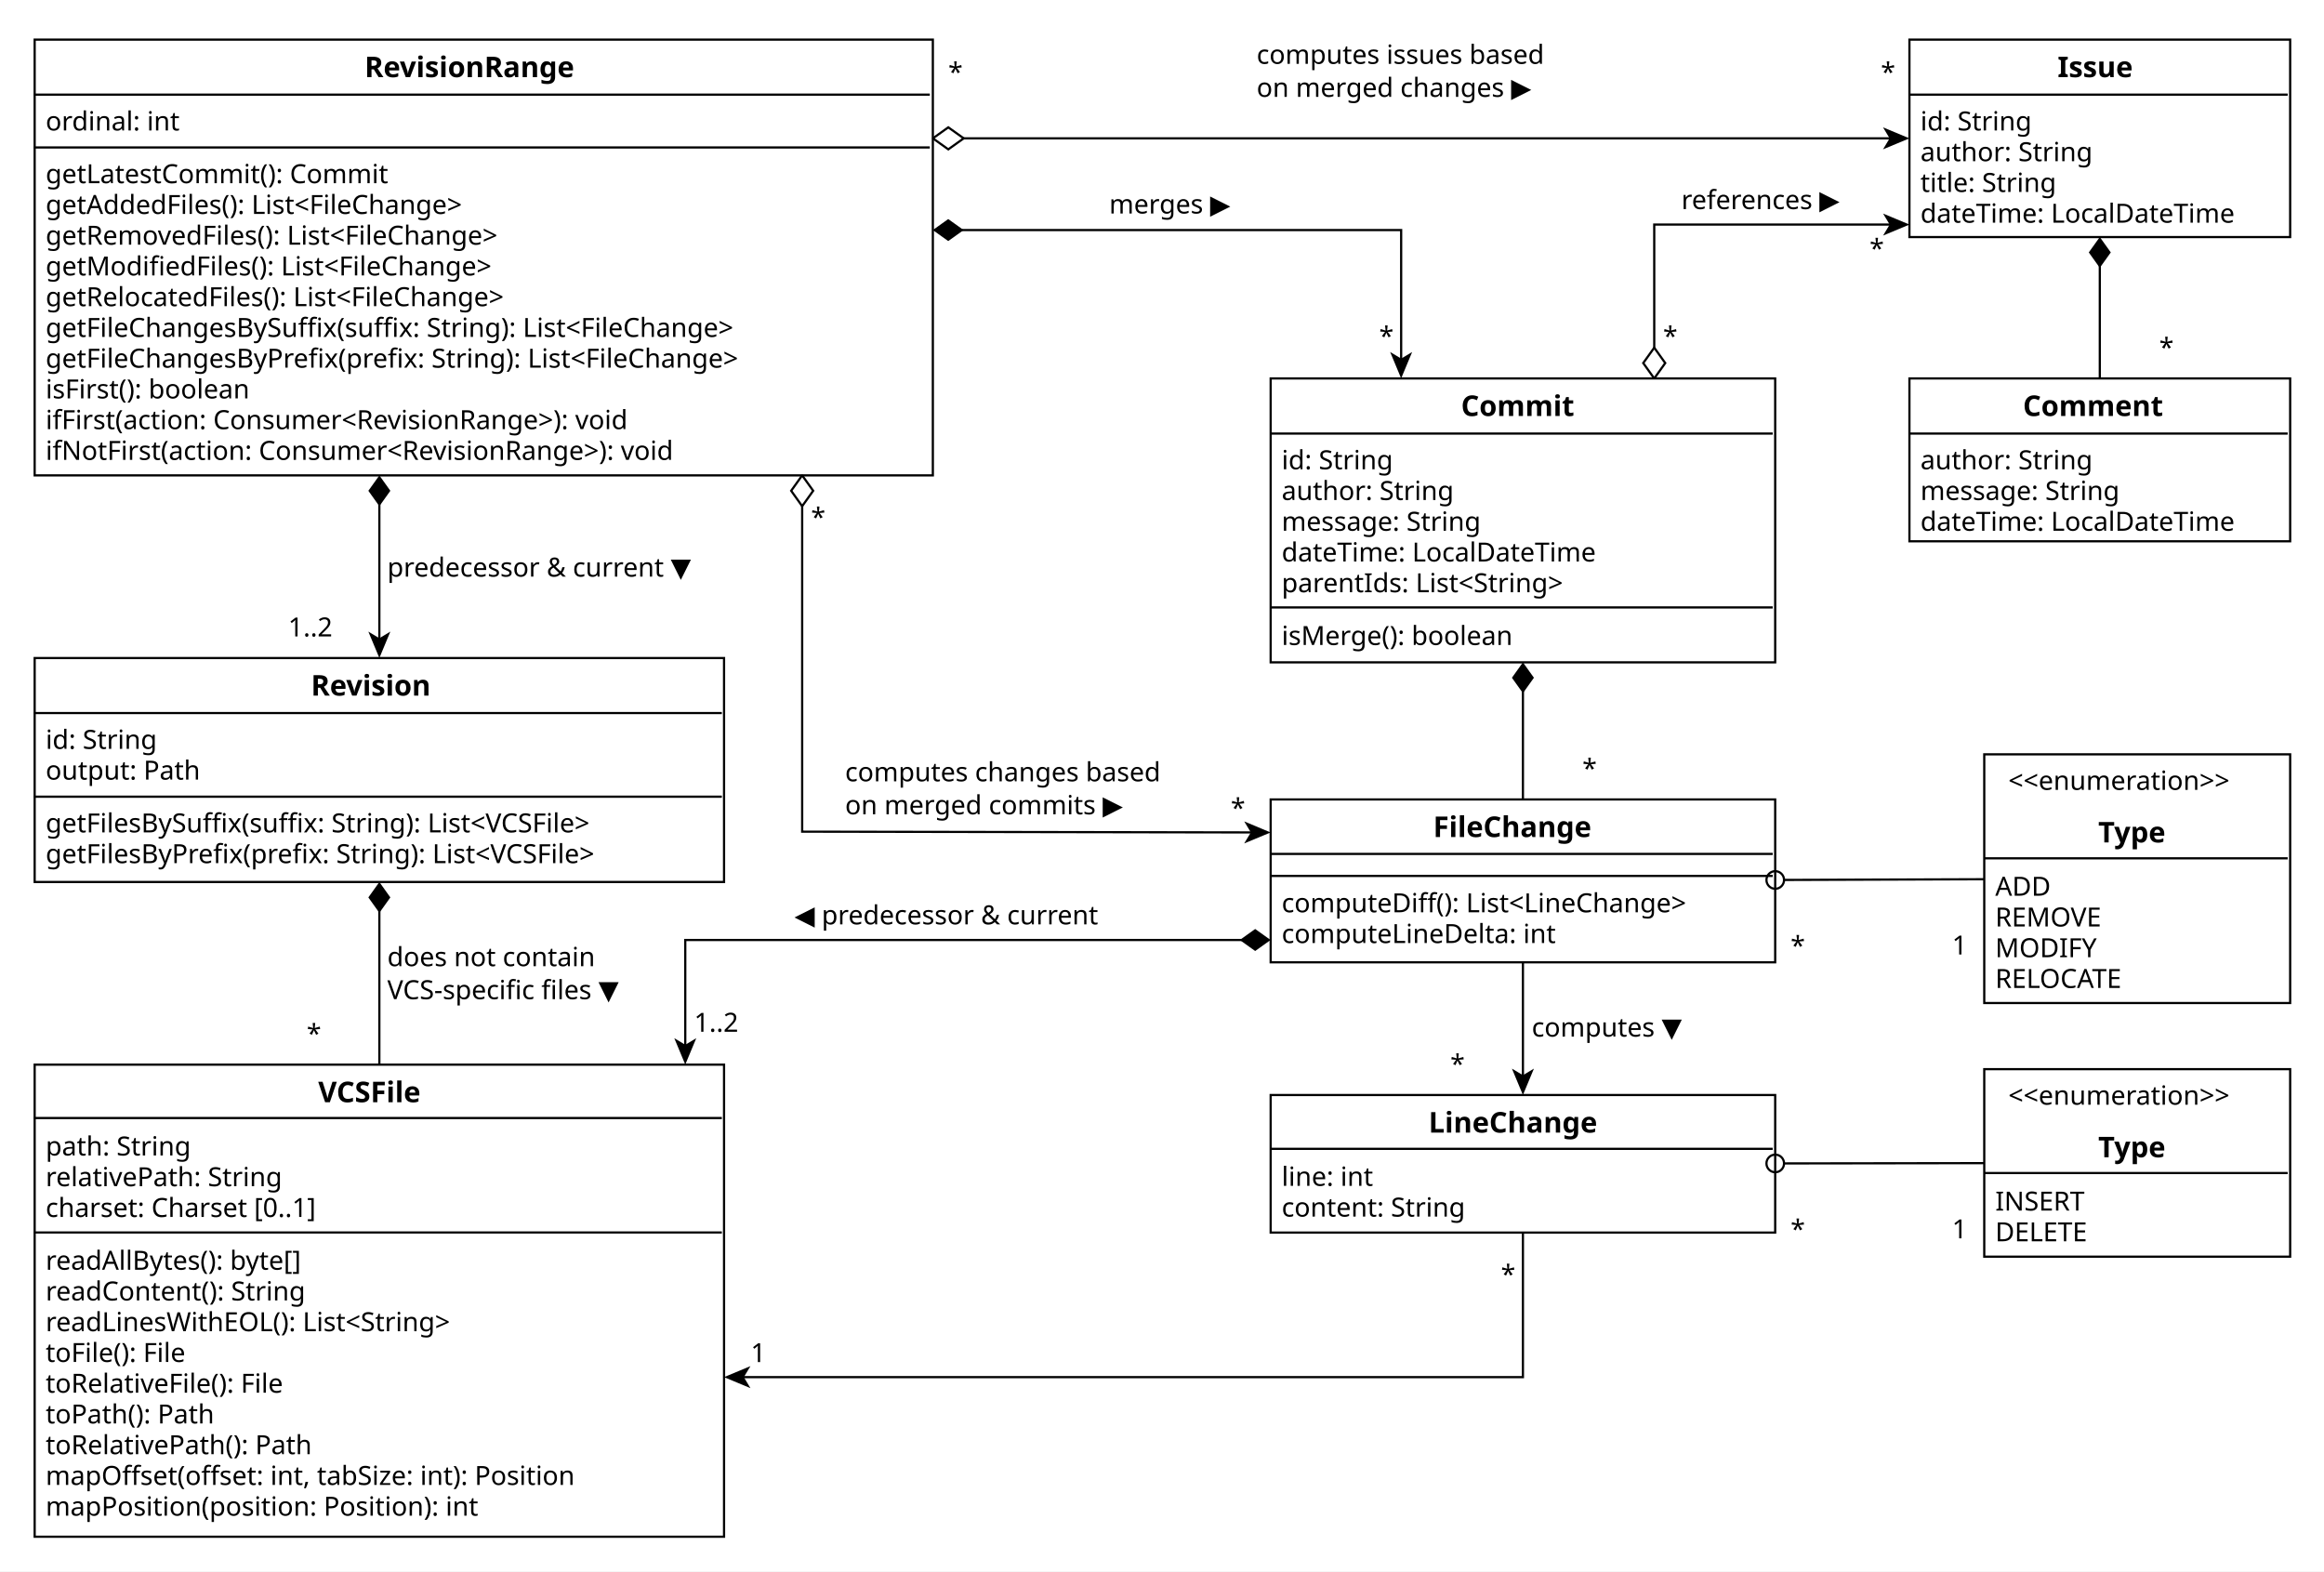
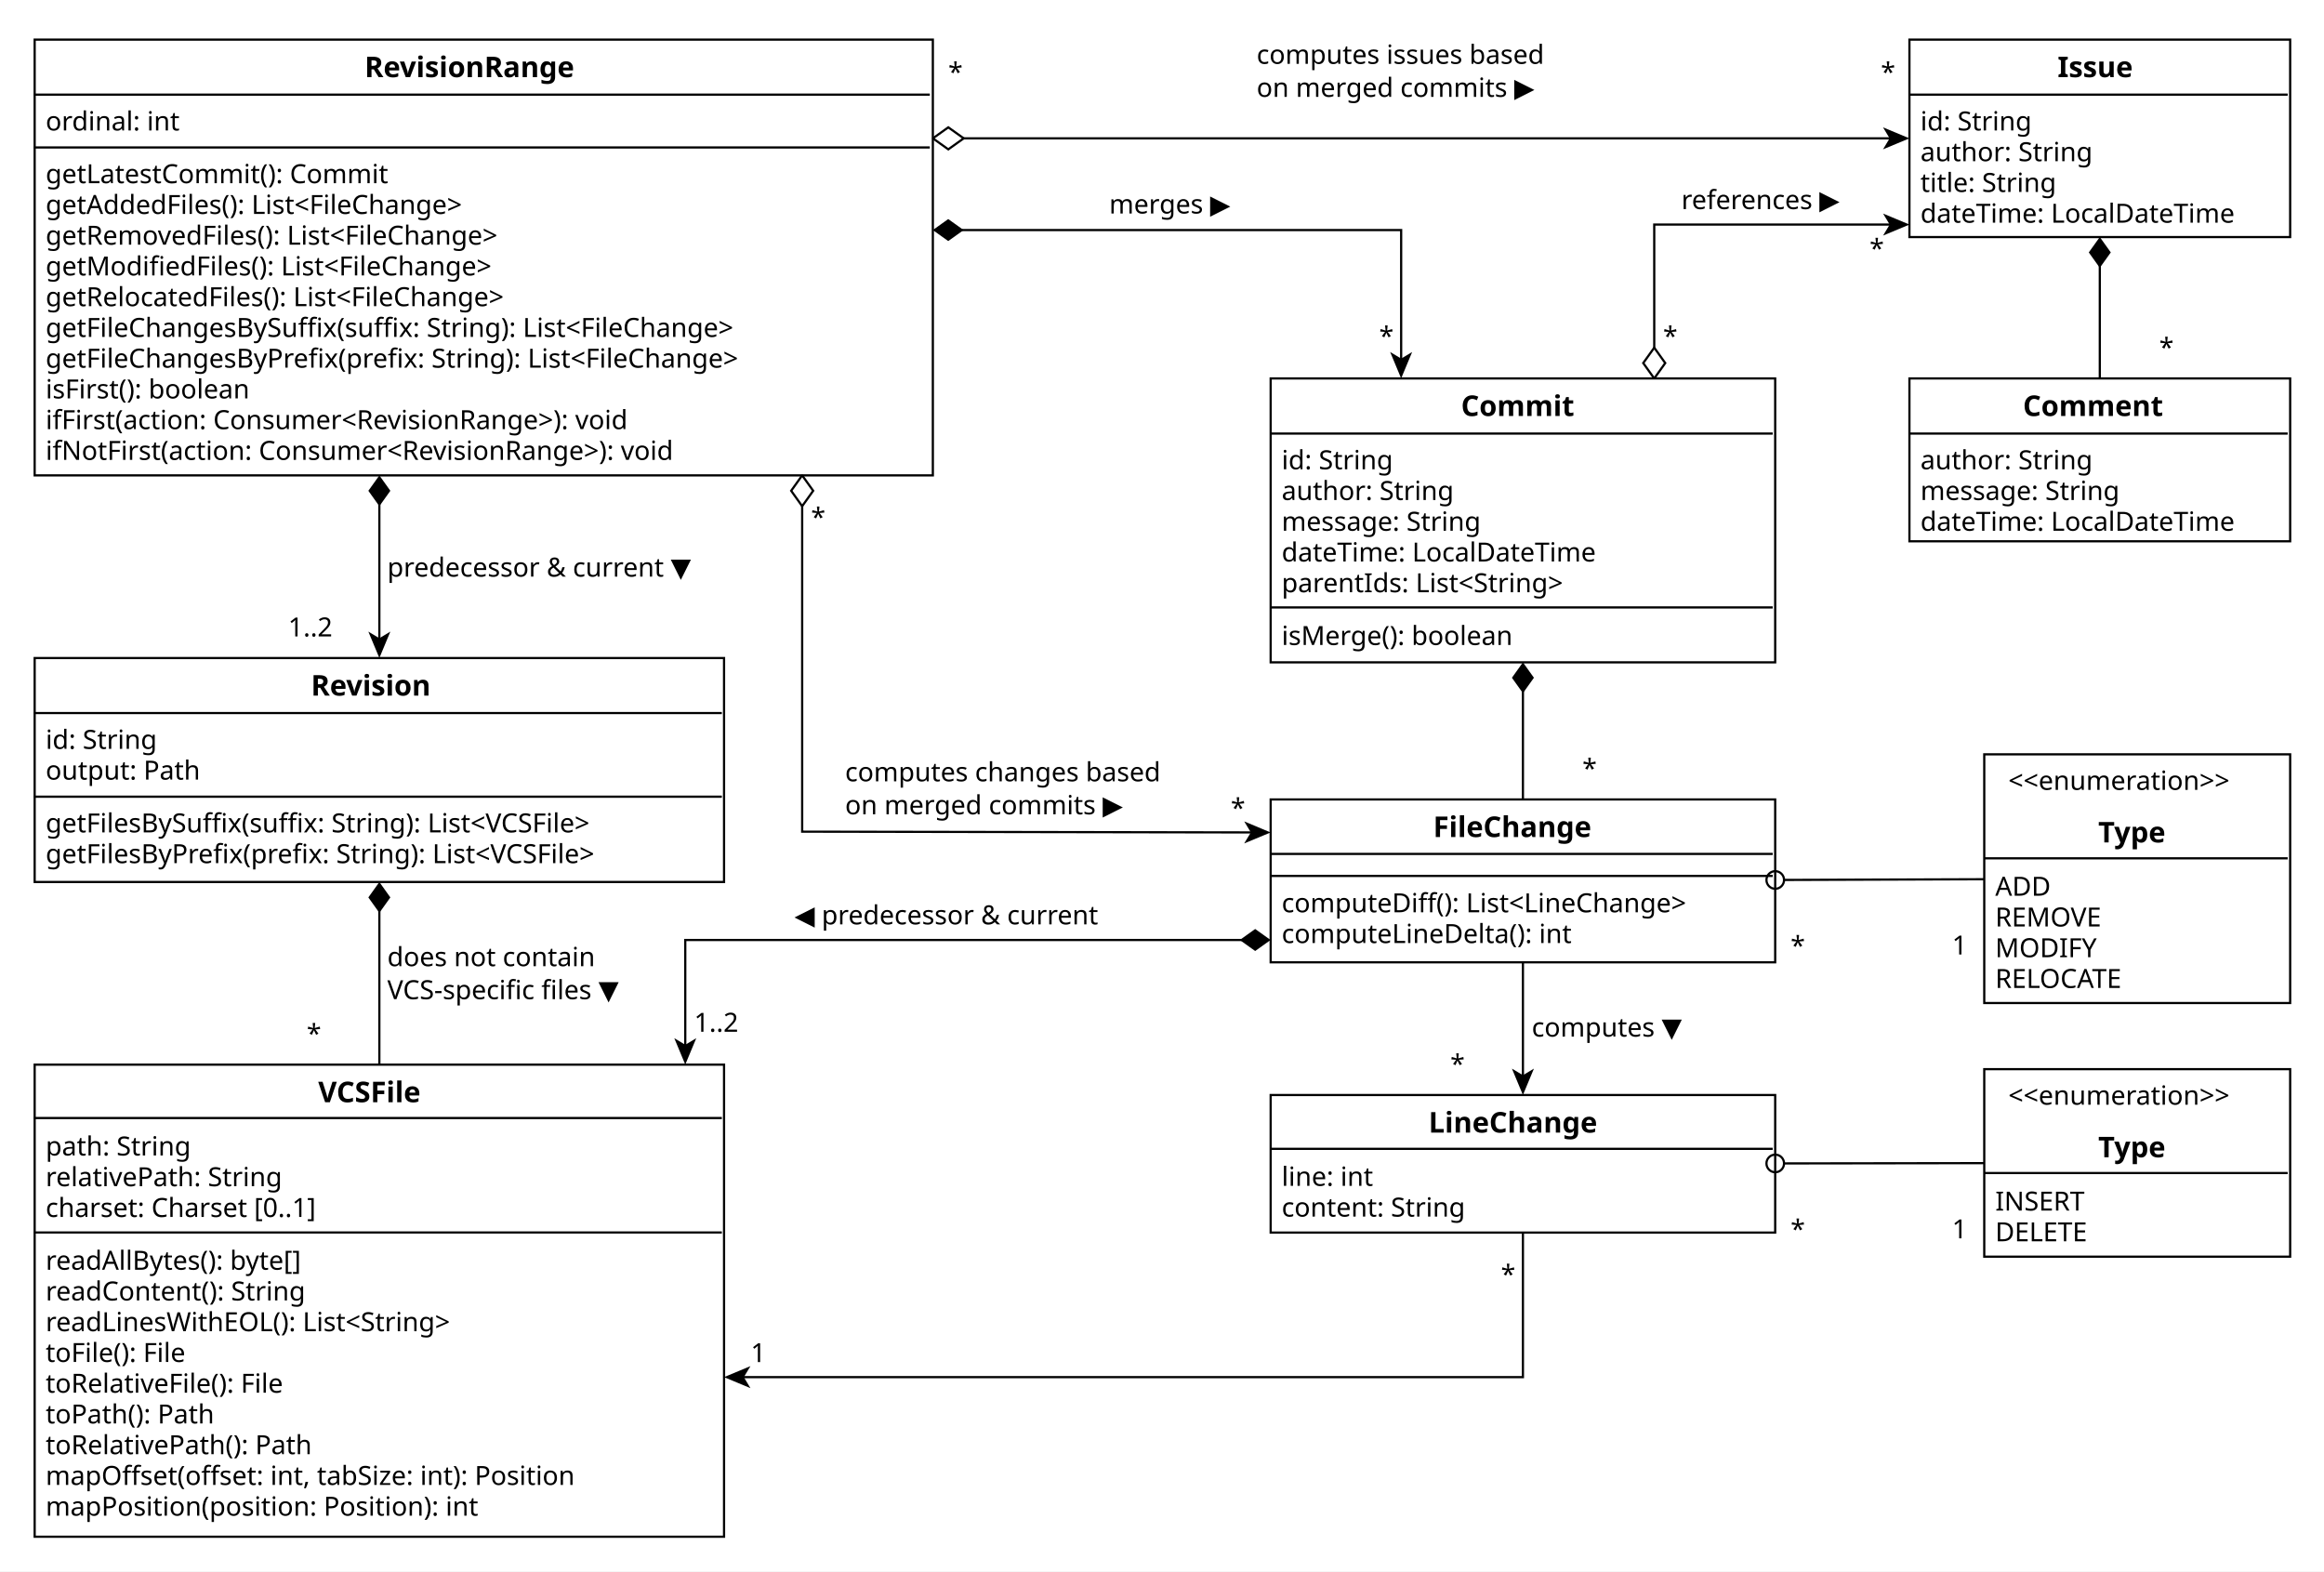
<svg xmlns="http://www.w3.org/2000/svg" fill-opacity="1" color-rendering="auto" color-interpolation="auto" text-rendering="auto" stroke="black" stroke-linecap="square" width="1056" stroke-miterlimit="10" shape-rendering="auto" stroke-opacity="1" fill="black" stroke-dasharray="none" font-weight="normal" stroke-width="1" height="714" font-family="'Dialog'" font-style="normal" stroke-linejoin="miter" font-size="12px" stroke-dashoffset="0" image-rendering="auto">
  <defs id="genericDefs" />
  <g>
    <defs id="defs1">
      <clipPath clipPathUnits="userSpaceOnUse" id="clipPath1">
        <path d="M0 0 L1056 0 L1056 714 L0 714 L0 0 Z" />
      </clipPath>
      <clipPath clipPathUnits="userSpaceOnUse" id="clipPath2">
        <path d="M128 292 L1184 292 L1184 1006 L128 1006 L128 292 Z" />
      </clipPath>
      <clipPath clipPathUnits="userSpaceOnUse" id="clipPath3">
        <path d="M705 463 L705 592 L934 592 L934 463 Z" />
      </clipPath>
      <clipPath clipPathUnits="userSpaceOnUse" id="clipPath4">
        <path d="M995 310 L995 399 L1168 399 L1168 310 Z" />
      </clipPath>
      <clipPath clipPathUnits="userSpaceOnUse" id="clipPath5">
        <path d="M995 463 L995 537 L1168 537 L1168 463 Z" />
      </clipPath>
      <clipPath clipPathUnits="userSpaceOnUse" id="clipPath6">
        <path d="M705 655 L705 729 L934 729 L934 655 Z" />
      </clipPath>
      <clipPath clipPathUnits="userSpaceOnUse" id="clipPath7">
        <path d="M1029 634 L1029 747 L1168 747 L1168 634 Z" />
      </clipPath>
      <clipPath clipPathUnits="userSpaceOnUse" id="clipPath8">
        <path d="M705 789 L705 851 L934 851 L934 789 Z" />
      </clipPath>
      <clipPath clipPathUnits="userSpaceOnUse" id="clipPath9">
        <path d="M1029 777 L1029 862 L1168 862 L1168 777 Z" />
      </clipPath>
      <clipPath clipPathUnits="userSpaceOnUse" id="clipPath10">
        <path d="M143 775 L143 989 L456 989 L456 775 Z" />
      </clipPath>
      <clipPath clipPathUnits="userSpaceOnUse" id="clipPath11">
        <path d="M143 591 L143 692 L456 692 L456 591 Z" />
      </clipPath>
      <clipPath clipPathUnits="userSpaceOnUse" id="clipPath12">
        <path d="M143 310 L143 508 L551 508 L551 310 Z" />
      </clipPath>
      <clipPath clipPathUnits="userSpaceOnUse" id="clipPath13">
        <path d="M0 0 L0 15 L81 15 L81 0 Z" />
      </clipPath>
      <clipPath clipPathUnits="userSpaceOnUse" id="clipPath14">
        <path d="M0 0 L0 15 L75 15 L75 0 Z" />
      </clipPath>
      <clipPath clipPathUnits="userSpaceOnUse" id="clipPath15">
        <path d="M0 0 L0 15 L156 15 L156 0 Z" />
      </clipPath>
      <clipPath clipPathUnits="userSpaceOnUse" id="clipPath16">
        <path d="M0 0 L0 30 L117 30 L117 0 Z" />
      </clipPath>
      <clipPath clipPathUnits="userSpaceOnUse" id="clipPath17">
        <path d="M0 0 L0 15 L60 15 L60 0 Z" />
      </clipPath>
      <clipPath clipPathUnits="userSpaceOnUse" id="clipPath18">
        <path d="M0 0 L0 30 L163 30 L163 0 Z" />
      </clipPath>
      <clipPath clipPathUnits="userSpaceOnUse" id="clipPath19">
        <path d="M0 0 L0 30 L149 30 L149 0 Z" />
      </clipPath>
    </defs>
    <g fill="white" text-rendering="geometricPrecision" shape-rendering="geometricPrecision" transform="translate(-128,-292)" stroke="white">
      <rect x="128" width="1056" height="714" y="292" clip-path="url(#clipPath2)" stroke="none" />
    </g>
    <g fill="white" text-rendering="geometricPrecision" shape-rendering="geometricPrecision" transform="matrix(1,0,0,1,-128,-292)" stroke="white">
      <rect x="705.375" width="229.25" height="129" y="463.951" clip-path="url(#clipPath2)" stroke="none" />
    </g>
    <g text-rendering="geometricPrecision" stroke-miterlimit="1.45" shape-rendering="geometricPrecision" transform="matrix(1,0,0,1,-128,-292)" stroke-linecap="butt">
      <rect fill="none" x="705.375" width="229.25" height="129" y="463.951" clip-path="url(#clipPath2)" />
      <text x="791.883" font-size="13px" y="481.018" clip-path="url(#clipPath3)" font-family="sans-serif" stroke="none" font-weight="bold" xml:space="preserve">Commit</text>
      <line stroke-linecap="square" clip-path="url(#clipPath3)" fill="none" x1="706" x2="933" y1="489" y2="489" stroke-miterlimit="10" />
      <text x="710.375" xml:space="preserve" y="505.222" clip-path="url(#clipPath3)" font-family="sans-serif" stroke="none">id: String</text>
      <text x="710.375" xml:space="preserve" y="519.191" clip-path="url(#clipPath3)" font-family="sans-serif" stroke="none">author: String</text>
      <text x="710.375" xml:space="preserve" y="533.16" clip-path="url(#clipPath3)" font-family="sans-serif" stroke="none">message: String</text>
      <text x="710.375" xml:space="preserve" y="547.129" clip-path="url(#clipPath3)" font-family="sans-serif" stroke="none">dateTime: LocalDateTime</text>
      <text x="710.375" xml:space="preserve" y="561.097" clip-path="url(#clipPath3)" font-family="sans-serif" stroke="none">parentIds: List&lt;String&gt;</text>
      <line stroke-linecap="square" clip-path="url(#clipPath3)" fill="none" x1="706" x2="933" y1="568" y2="568" stroke-miterlimit="10" />
      <text x="710.375" xml:space="preserve" y="585.066" clip-path="url(#clipPath3)" font-family="sans-serif" stroke="none">isMerge(): boolean</text>
    </g>
    <g fill="white" text-rendering="geometricPrecision" shape-rendering="geometricPrecision" transform="matrix(1,0,0,1,-128,-292)" stroke="white">
      <rect x="995.625" width="173" height="89.72" y="310" clip-path="url(#clipPath2)" stroke="none" />
    </g>
    <g text-rendering="geometricPrecision" stroke-miterlimit="1.45" shape-rendering="geometricPrecision" transform="matrix(1,0,0,1,-128,-292)" stroke-linecap="butt">
      <rect fill="none" x="995.625" width="173" height="89.72" y="310" clip-path="url(#clipPath2)" />
      <text x="1062.933" font-size="13px" y="327.067" clip-path="url(#clipPath4)" font-family="sans-serif" stroke="none" font-weight="bold" xml:space="preserve">Issue</text>
      <line stroke-linecap="square" clip-path="url(#clipPath4)" fill="none" x1="996" x2="1167" y1="335" y2="335" stroke-miterlimit="10" />
      <text x="1000.625" xml:space="preserve" y="351.272" clip-path="url(#clipPath4)" font-family="sans-serif" stroke="none">id: String</text>
      <text x="1000.625" xml:space="preserve" y="365.24" clip-path="url(#clipPath4)" font-family="sans-serif" stroke="none">author: String</text>
      <text x="1000.625" xml:space="preserve" y="379.209" clip-path="url(#clipPath4)" font-family="sans-serif" stroke="none">title: String</text>
      <text x="1000.625" xml:space="preserve" y="393.178" clip-path="url(#clipPath4)" font-family="sans-serif" stroke="none">dateTime: LocalDateTime</text>
      <line stroke-linecap="square" clip-path="url(#clipPath4)" fill="none" x1="996" x2="1167" y1="401" y2="401" stroke-miterlimit="10" />
    </g>
    <g fill="white" text-rendering="geometricPrecision" shape-rendering="geometricPrecision" transform="matrix(1,0,0,1,-128,-292)" stroke="white">
      <rect x="995.625" width="173" height="74" y="463.951" clip-path="url(#clipPath2)" stroke="none" />
    </g>
    <g text-rendering="geometricPrecision" stroke-miterlimit="1.45" shape-rendering="geometricPrecision" transform="matrix(1,0,0,1,-128,-292)" stroke-linecap="butt">
      <rect fill="none" x="995.625" width="173" height="74" y="463.951" clip-path="url(#clipPath2)" />
      <text x="1047.2" font-size="13px" y="481.018" clip-path="url(#clipPath5)" font-family="sans-serif" stroke="none" font-weight="bold" xml:space="preserve">Comment</text>
      <line stroke-linecap="square" clip-path="url(#clipPath5)" fill="none" x1="996" x2="1167" y1="489" y2="489" stroke-miterlimit="10" />
      <text x="1000.625" xml:space="preserve" y="505.222" clip-path="url(#clipPath5)" font-family="sans-serif" stroke="none">author: String</text>
      <text x="1000.625" xml:space="preserve" y="519.191" clip-path="url(#clipPath5)" font-family="sans-serif" stroke="none">message: String</text>
      <text x="1000.625" xml:space="preserve" y="533.16" clip-path="url(#clipPath5)" font-family="sans-serif" stroke="none">dateTime: LocalDateTime</text>
      <line stroke-linecap="square" clip-path="url(#clipPath5)" fill="none" x1="996" x2="1167" y1="540" y2="540" stroke-miterlimit="10" />
    </g>
    <g fill="white" text-rendering="geometricPrecision" shape-rendering="geometricPrecision" transform="matrix(1,0,0,1,-128,-292)" stroke="white">
      <rect x="705.375" width="229.25" height="74" y="655.25" clip-path="url(#clipPath2)" stroke="none" />
    </g>
    <g text-rendering="geometricPrecision" stroke-miterlimit="1.45" shape-rendering="geometricPrecision" transform="matrix(1,0,0,1,-128,-292)" stroke-linecap="butt">
      <rect fill="none" x="705.375" width="229.25" height="74" y="655.25" clip-path="url(#clipPath2)" />
      <text x="779.223" font-size="13px" y="672.317" clip-path="url(#clipPath6)" font-family="sans-serif" stroke="none" font-weight="bold" xml:space="preserve">FileChange</text>
      <line stroke-linecap="square" clip-path="url(#clipPath6)" fill="none" x1="706" x2="933" y1="680" y2="680" stroke-miterlimit="10" />
      <line stroke-linecap="square" clip-path="url(#clipPath6)" fill="none" x1="706" x2="933" y1="690" y2="690" stroke-miterlimit="10" />
      <text x="710.375" xml:space="preserve" y="706.521" clip-path="url(#clipPath6)" font-family="sans-serif" stroke="none">computeDiff(): List&lt;LineChange&gt;</text>
-       <text x="710.375" xml:space="preserve" y="720.49" clip-path="url(#clipPath6)" font-family="sans-serif" stroke="none">computeLineDelta: int</text>
+       <text x="710.375" xml:space="preserve" y="720.49" clip-path="url(#clipPath6)" font-family="sans-serif" stroke="none">computeLineDelta(): int</text>
    </g>
    <g fill="white" text-rendering="geometricPrecision" shape-rendering="geometricPrecision" transform="matrix(1,0,0,1,-128,-292)" stroke="white">
      <rect x="1029.625" width="139" height="113" y="634.75" clip-path="url(#clipPath2)" stroke="none" />
    </g>
    <g text-rendering="geometricPrecision" stroke-miterlimit="1.45" shape-rendering="geometricPrecision" transform="matrix(1,0,0,1,-128,-292)" stroke-linecap="butt">
      <rect fill="none" x="1029.625" width="139" height="113" y="634.75" clip-path="url(#clipPath2)" />
      <text x="1040.546" xml:space="preserve" y="650.889" clip-path="url(#clipPath7)" font-family="sans-serif" stroke="none">&lt;&lt;enumeration&gt;&gt;</text>
      <text x="1081.393" font-size="13px" y="674.786" clip-path="url(#clipPath7)" font-family="sans-serif" stroke="none" font-weight="bold" xml:space="preserve">Type</text>
      <line stroke-linecap="square" clip-path="url(#clipPath7)" fill="none" x1="1030" x2="1167" y1="682" y2="682" stroke-miterlimit="10" />
      <text x="1034.625" xml:space="preserve" y="698.99" clip-path="url(#clipPath7)" font-family="sans-serif" stroke="none">ADD</text>
      <text x="1034.625" xml:space="preserve" y="712.959" clip-path="url(#clipPath7)" font-family="sans-serif" stroke="none">REMOVE</text>
      <text x="1034.625" xml:space="preserve" y="726.928" clip-path="url(#clipPath7)" font-family="sans-serif" stroke="none">MODIFY</text>
      <text x="1034.625" xml:space="preserve" y="740.896" clip-path="url(#clipPath7)" font-family="sans-serif" stroke="none">RELOCATE</text>
      <line stroke-linecap="square" clip-path="url(#clipPath7)" fill="none" x1="1030" x2="1167" y1="748" y2="748" stroke-miterlimit="10" />
    </g>
    <g fill="white" text-rendering="geometricPrecision" shape-rendering="geometricPrecision" transform="matrix(1,0,0,1,-128,-292)" stroke="white">
      <rect x="705.375" width="229.25" height="62.5" y="789.549" clip-path="url(#clipPath2)" stroke="none" />
    </g>
    <g text-rendering="geometricPrecision" stroke-miterlimit="1.45" shape-rendering="geometricPrecision" transform="matrix(1,0,0,1,-128,-292)" stroke-linecap="butt">
      <rect fill="none" x="705.375" width="229.25" height="62.5" y="789.549" clip-path="url(#clipPath2)" />
      <text x="777.122" font-size="13px" y="806.616" clip-path="url(#clipPath8)" font-family="sans-serif" stroke="none" font-weight="bold" xml:space="preserve">LineChange</text>
      <line stroke-linecap="square" clip-path="url(#clipPath8)" fill="none" x1="706" x2="933" y1="814" y2="814" stroke-miterlimit="10" />
      <text x="710.375" xml:space="preserve" y="830.821" clip-path="url(#clipPath8)" font-family="sans-serif" stroke="none">line: int</text>
      <text x="710.375" xml:space="preserve" y="844.789" clip-path="url(#clipPath8)" font-family="sans-serif" stroke="none">content: String</text>
      <line stroke-linecap="square" clip-path="url(#clipPath8)" fill="none" x1="706" x2="933" y1="852" y2="852" stroke-miterlimit="10" />
    </g>
    <g fill="white" text-rendering="geometricPrecision" shape-rendering="geometricPrecision" transform="matrix(1,0,0,1,-128,-292)" stroke="white">
      <rect x="1029.625" width="139" height="85.2" y="777.799" clip-path="url(#clipPath2)" stroke="none" />
    </g>
    <g text-rendering="geometricPrecision" stroke-miterlimit="1.45" shape-rendering="geometricPrecision" transform="matrix(1,0,0,1,-128,-292)" stroke-linecap="butt">
      <rect fill="none" x="1029.625" width="139" height="85.2" y="777.799" clip-path="url(#clipPath2)" />
      <text x="1040.546" xml:space="preserve" y="793.938" clip-path="url(#clipPath9)" font-family="sans-serif" stroke="none">&lt;&lt;enumeration&gt;&gt;</text>
      <text x="1081.393" font-size="13px" y="817.835" clip-path="url(#clipPath9)" font-family="sans-serif" stroke="none" font-weight="bold" xml:space="preserve">Type</text>
      <line stroke-linecap="square" clip-path="url(#clipPath9)" fill="none" x1="1030" x2="1167" y1="825" y2="825" stroke-miterlimit="10" />
      <text x="1034.625" xml:space="preserve" y="842.039" clip-path="url(#clipPath9)" font-family="sans-serif" stroke="none">INSERT</text>
      <text x="1034.625" xml:space="preserve" y="856.008" clip-path="url(#clipPath9)" font-family="sans-serif" stroke="none">DELETE</text>
      <line stroke-linecap="square" clip-path="url(#clipPath9)" fill="none" x1="1030" x2="1167" y1="863" y2="863" stroke-miterlimit="10" />
    </g>
    <g fill="white" text-rendering="geometricPrecision" shape-rendering="geometricPrecision" transform="matrix(1,0,0,1,-128,-292)" stroke="white">
      <rect x="143.75" width="313.25" height="214.5" y="775.75" clip-path="url(#clipPath2)" stroke="none" />
    </g>
    <g text-rendering="geometricPrecision" stroke-miterlimit="1.45" shape-rendering="geometricPrecision" transform="matrix(1,0,0,1,-128,-292)" stroke-linecap="butt">
      <rect fill="none" x="143.75" width="313.25" height="214.5" y="775.75" clip-path="url(#clipPath2)" />
      <text x="272.588" font-size="13px" y="792.817" clip-path="url(#clipPath10)" font-family="sans-serif" stroke="none" font-weight="bold" xml:space="preserve">VCSFile</text>
      <line stroke-linecap="square" clip-path="url(#clipPath10)" fill="none" x1="144" x2="456" y1="800" y2="800" stroke-miterlimit="10" />
      <text x="148.75" xml:space="preserve" y="817.021" clip-path="url(#clipPath10)" font-family="sans-serif" stroke="none">path: String</text>
      <text x="148.75" xml:space="preserve" y="830.99" clip-path="url(#clipPath10)" font-family="sans-serif" stroke="none">relativePath: String</text>
      <text x="148.75" xml:space="preserve" y="844.959" clip-path="url(#clipPath10)" font-family="sans-serif" stroke="none">charset: Charset [0..1]</text>
      <line stroke-linecap="square" clip-path="url(#clipPath10)" fill="none" x1="144" x2="456" y1="852" y2="852" stroke-miterlimit="10" />
      <text x="148.75" xml:space="preserve" y="868.928" clip-path="url(#clipPath10)" font-family="sans-serif" stroke="none">readAllBytes(): byte[]</text>
      <text x="148.75" xml:space="preserve" y="882.896" clip-path="url(#clipPath10)" font-family="sans-serif" stroke="none">readContent(): String</text>
      <text x="148.75" xml:space="preserve" y="896.865" clip-path="url(#clipPath10)" font-family="sans-serif" stroke="none">readLinesWithEOL(): List&lt;String&gt;</text>
      <text x="148.75" xml:space="preserve" y="910.834" clip-path="url(#clipPath10)" font-family="sans-serif" stroke="none">toFile(): File</text>
      <text x="148.75" xml:space="preserve" y="924.803" clip-path="url(#clipPath10)" font-family="sans-serif" stroke="none">toRelativeFile(): File</text>
      <text x="148.75" xml:space="preserve" y="938.771" clip-path="url(#clipPath10)" font-family="sans-serif" stroke="none">toPath(): Path</text>
      <text x="148.75" xml:space="preserve" y="952.74" clip-path="url(#clipPath10)" font-family="sans-serif" stroke="none">toRelativePath(): Path</text>
      <text x="148.75" xml:space="preserve" y="966.709" clip-path="url(#clipPath10)" font-family="sans-serif" stroke="none">mapOffset(offset: int, tabSize: int): Position</text>
      <text x="148.75" xml:space="preserve" y="980.678" clip-path="url(#clipPath10)" font-family="sans-serif" stroke="none">mapPosition(position: Position): int</text>
    </g>
    <g fill="white" text-rendering="geometricPrecision" shape-rendering="geometricPrecision" transform="matrix(1,0,0,1,-128,-292)" stroke="white">
      <rect x="143.75" width="313.25" height="101.75" y="591" clip-path="url(#clipPath2)" stroke="none" />
    </g>
    <g text-rendering="geometricPrecision" stroke-miterlimit="1.45" shape-rendering="geometricPrecision" transform="matrix(1,0,0,1,-128,-292)" stroke-linecap="butt">
      <rect fill="none" x="143.75" width="313.25" height="101.75" y="591" clip-path="url(#clipPath2)" />
      <text x="269.306" font-size="13px" y="608.067" clip-path="url(#clipPath11)" font-family="sans-serif" stroke="none" font-weight="bold" xml:space="preserve">Revision</text>
      <line stroke-linecap="square" clip-path="url(#clipPath11)" fill="none" x1="144" x2="456" y1="616" y2="616" stroke-miterlimit="10" />
      <text x="148.75" xml:space="preserve" y="632.271" clip-path="url(#clipPath11)" font-family="sans-serif" stroke="none">id: String</text>
      <text x="148.75" xml:space="preserve" y="646.24" clip-path="url(#clipPath11)" font-family="sans-serif" stroke="none">output: Path</text>
      <line stroke-linecap="square" clip-path="url(#clipPath11)" fill="none" x1="144" x2="456" y1="654" y2="654" stroke-miterlimit="10" />
      <text x="148.75" xml:space="preserve" y="670.209" clip-path="url(#clipPath11)" font-family="sans-serif" stroke="none">getFilesBySuffix(suffix: String): List&lt;VCSFile&gt;</text>
      <text x="148.75" xml:space="preserve" y="684.178" clip-path="url(#clipPath11)" font-family="sans-serif" stroke="none">getFilesByPrefix(prefix: String): List&lt;VCSFile&gt;</text>
    </g>
    <g fill="white" text-rendering="geometricPrecision" shape-rendering="geometricPrecision" transform="matrix(1,0,0,1,-128,-292)" stroke="white">
      <rect x="143.75" width="408.125" height="198" y="310" clip-path="url(#clipPath2)" stroke="none" />
    </g>
    <g text-rendering="geometricPrecision" stroke-miterlimit="1.45" shape-rendering="geometricPrecision" transform="matrix(1,0,0,1,-128,-292)" stroke-linecap="butt">
      <rect fill="none" x="143.75" width="408.125" height="198" y="310" clip-path="url(#clipPath2)" />
      <text x="293.664" font-size="13px" y="327.067" clip-path="url(#clipPath12)" font-family="sans-serif" stroke="none" font-weight="bold" xml:space="preserve">RevisionRange</text>
      <line stroke-linecap="square" clip-path="url(#clipPath12)" fill="none" x1="144" x2="550" y1="335" y2="335" stroke-miterlimit="10" />
      <text x="148.75" xml:space="preserve" y="351.272" clip-path="url(#clipPath12)" font-family="sans-serif" stroke="none">ordinal: int</text>
      <line stroke-linecap="square" clip-path="url(#clipPath12)" fill="none" x1="144" x2="550" y1="359" y2="359" stroke-miterlimit="10" />
      <text x="148.75" xml:space="preserve" y="375.24" clip-path="url(#clipPath12)" font-family="sans-serif" stroke="none">getLatestCommit(): Commit</text>
      <text x="148.75" xml:space="preserve" y="389.209" clip-path="url(#clipPath12)" font-family="sans-serif" stroke="none">getAddedFiles(): List&lt;FileChange&gt;</text>
      <text x="148.75" xml:space="preserve" y="403.178" clip-path="url(#clipPath12)" font-family="sans-serif" stroke="none">getRemovedFiles(): List&lt;FileChange&gt;</text>
      <text x="148.75" xml:space="preserve" y="417.147" clip-path="url(#clipPath12)" font-family="sans-serif" stroke="none">getModifiedFiles(): List&lt;FileChange&gt;</text>
      <text x="148.75" xml:space="preserve" y="431.115" clip-path="url(#clipPath12)" font-family="sans-serif" stroke="none">getRelocatedFiles(): List&lt;FileChange&gt;</text>
      <text x="148.75" xml:space="preserve" y="445.084" clip-path="url(#clipPath12)" font-family="sans-serif" stroke="none">getFileChangesBySuffix(suffix: String): List&lt;FileChange&gt;</text>
      <text x="148.75" xml:space="preserve" y="459.053" clip-path="url(#clipPath12)" font-family="sans-serif" stroke="none">getFileChangesByPrefix(prefix: String): List&lt;FileChange&gt;</text>
      <text x="148.75" xml:space="preserve" y="473.022" clip-path="url(#clipPath12)" font-family="sans-serif" stroke="none">isFirst(): boolean</text>
      <text x="148.75" xml:space="preserve" y="486.99" clip-path="url(#clipPath12)" font-family="sans-serif" stroke="none">ifFirst(action: Consumer&lt;RevisionRange&gt;): void</text>
      <text x="148.75" xml:space="preserve" y="500.959" clip-path="url(#clipPath12)" font-family="sans-serif" stroke="none">ifNotFirst(action: Consumer&lt;RevisionRange&gt;): void</text>
      <path fill="none" d="M879.669 456.966 L879.669 394.034 L987.648 394.034" clip-path="url(#clipPath2)" />
      <path fill="white" d="M879.669 463.966 L874.669 456.966 L879.669 449.966 L884.669 456.966 Z" clip-path="url(#clipPath2)" stroke="none" />
      <path fill="none" d="M879.669 463.966 L874.669 456.966 L879.669 449.966 L884.669 456.966 Z" clip-path="url(#clipPath2)" />
      <path d="M995.648 394.034 L983.648 389.034 L986.648 394.034 L983.648 399.034 Z" clip-path="url(#clipPath2)" stroke="none" />
      <text x="883.669" xml:space="preserve" y="448.996" clip-path="url(#clipPath2)" font-family="sans-serif" stroke="none">*</text>
      <text x="977.5" xml:space="preserve" y="409.173" clip-path="url(#clipPath2)" font-family="sans-serif" stroke="none">*</text>
    </g>
    <g text-rendering="geometricPrecision" stroke-miterlimit="1.45" shape-rendering="geometricPrecision" font-family="sans-serif" transform="matrix(1,0,0,1,-128,-292) translate(892,375)" stroke-linecap="butt">
      <text x="0" xml:space="preserve" y="12" clip-path="url(#clipPath13)" stroke="none">references ▶</text>
    </g>
    <g text-rendering="geometricPrecision" stroke-miterlimit="1.45" shape-rendering="geometricPrecision" transform="matrix(1,0,0,1,-128,-292)" stroke-linecap="butt">
      <path fill="none" d="M1082.125 406.693 L1082.125 463.919" clip-path="url(#clipPath2)" />
      <path d="M1082.125 399.693 L1087.125 406.693 L1082.125 413.693 L1077.125 406.693 Z" clip-path="url(#clipPath2)" stroke="none" />
      <text x="1109.125" xml:space="preserve" y="454.121" clip-path="url(#clipPath2)" font-family="sans-serif" stroke="none">*</text>
      <path fill="none" d="M820 599.955 L820 655.257" clip-path="url(#clipPath2)" />
      <path d="M820 592.955 L825 599.955 L820 606.955 L815 599.955 Z" clip-path="url(#clipPath2)" stroke="none" />
      <text x="847" xml:space="preserve" y="645.42" clip-path="url(#clipPath2)" font-family="sans-serif" stroke="none">*</text>
      <path fill="none" d="M938.655 691.825 L1029.619 691.499" clip-path="url(#clipPath2)" />
    </g>
    <g stroke-linecap="butt" transform="matrix(1,0,0,1,-128,-292)" fill-opacity="0" fill="rgb(0,0,0)" text-rendering="geometricPrecision" shape-rendering="geometricPrecision" stroke="rgb(0,0,0)" stroke-opacity="0" stroke-miterlimit="1.45">
      <path d="M930.655 691.854 C930.647 689.644 932.432 687.847 934.641 687.839 C936.85 687.831 938.647 689.616 938.655 691.825 C938.663 694.034 936.879 695.831 934.67 695.839 C932.46 695.847 930.663 694.063 930.655 691.854 Z" stroke="none" clip-path="url(#clipPath2)" />
    </g>
    <g text-rendering="geometricPrecision" stroke-miterlimit="1.45" shape-rendering="geometricPrecision" transform="matrix(1,0,0,1,-128,-292)" stroke-linecap="butt">
      <path fill="none" d="M930.655 691.854 C930.647 689.644 932.432 687.847 934.641 687.839 C936.85 687.831 938.647 689.616 938.655 691.825 C938.663 694.034 936.879 695.831 934.67 695.839 C932.46 695.847 930.663 694.063 930.655 691.854 Z" clip-path="url(#clipPath2)" />
      <text x="941.625" xml:space="preserve" y="725.958" clip-path="url(#clipPath2)" font-family="sans-serif" stroke="none">*</text>
      <text x="1014.99" xml:space="preserve" y="725.692" clip-path="url(#clipPath2)" font-family="sans-serif" stroke="none">1</text>
      <path fill="none" d="M820 729.252 L820 781.553" clip-path="url(#clipPath2)" />
      <path d="M820 789.553 L825 777.553 L820 780.553 L815 777.553 Z" clip-path="url(#clipPath2)" stroke="none" />
      <text x="787" xml:space="preserve" y="779.719" clip-path="url(#clipPath2)" font-family="sans-serif" stroke="none">*</text>
    </g>
    <g text-rendering="geometricPrecision" stroke-miterlimit="1.45" shape-rendering="geometricPrecision" font-family="sans-serif" transform="matrix(1,0,0,1,-128,-292) translate(824,751)" stroke-linecap="butt">
      <text x="0" xml:space="preserve" y="12" clip-path="url(#clipPath14)" stroke="none">computes ▼</text>
    </g>
    <g text-rendering="geometricPrecision" stroke-miterlimit="1.45" shape-rendering="geometricPrecision" transform="matrix(1,0,0,1,-128,-292)" stroke-linecap="butt">
      <path fill="none" d="M938.655 820.629 L1029.619 820.499" clip-path="url(#clipPath2)" />
    </g>
    <g stroke-linecap="butt" transform="matrix(1,0,0,1,-128,-292)" fill-opacity="0" fill="rgb(0,0,0)" text-rendering="geometricPrecision" shape-rendering="geometricPrecision" stroke="rgb(0,0,0)" stroke-opacity="0" stroke-miterlimit="1.45">
      <path d="M930.655 820.64 C930.652 818.431 932.44 816.638 934.649 816.635 C936.859 816.632 938.652 818.42 938.655 820.629 C938.658 822.838 936.87 824.632 934.661 824.635 C932.452 824.638 930.658 822.85 930.655 820.64 Z" stroke="none" clip-path="url(#clipPath2)" />
    </g>
    <g text-rendering="geometricPrecision" stroke-miterlimit="1.45" shape-rendering="geometricPrecision" transform="matrix(1,0,0,1,-128,-292)" stroke-linecap="butt">
      <path fill="none" d="M930.655 820.64 C930.652 818.431 932.44 816.638 934.649 816.635 C936.859 816.632 938.652 818.42 938.655 820.629 C938.658 822.838 936.87 824.632 934.661 824.635 C932.452 824.638 930.658 822.85 930.655 820.64 Z" clip-path="url(#clipPath2)" />
      <text x="941.625" xml:space="preserve" y="854.775" clip-path="url(#clipPath2)" font-family="sans-serif" stroke="none">*</text>
      <text x="1014.99" xml:space="preserve" y="854.668" clip-path="url(#clipPath2)" font-family="sans-serif" stroke="none">1</text>
      <path fill="none" d="M698.339 719.11 L439.382 719.11 L439.382 767.716" clip-path="url(#clipPath2)" />
      <path d="M705.339 719.11 L698.339 724.11 L691.339 719.11 L698.339 714.11 Z" clip-path="url(#clipPath2)" stroke="none" />
      <path d="M439.382 775.716 L444.382 763.716 L439.382 766.716 L434.382 763.716 Z" clip-path="url(#clipPath2)" stroke="none" />
      <text x="443.382" xml:space="preserve" y="760.795" clip-path="url(#clipPath2)" font-family="sans-serif" stroke="none">1..2</text>
    </g>
    <g text-rendering="geometricPrecision" stroke-miterlimit="1.45" shape-rendering="geometricPrecision" font-family="sans-serif" transform="matrix(1,0,0,1,-128,-292) translate(489,700)" stroke-linecap="butt">
      <text x="0" xml:space="preserve" y="12" clip-path="url(#clipPath15)" stroke="none">◀ predecessor &amp; current</text>
    </g>
    <g text-rendering="geometricPrecision" stroke-miterlimit="1.45" shape-rendering="geometricPrecision" transform="matrix(1,0,0,1,-128,-292)" stroke-linecap="butt">
      <path fill="none" d="M820 852.086 L820 917.738 L464.993 917.738" clip-path="url(#clipPath2)" />
      <path d="M456.993 917.738 L468.993 922.738 L465.993 917.738 L468.993 912.738 Z" clip-path="url(#clipPath2)" stroke="none" />
      <text x="810" xml:space="preserve" y="875.313" clip-path="url(#clipPath2)" font-family="sans-serif" stroke="none">*</text>
      <text x="469.125" xml:space="preserve" y="910.908" clip-path="url(#clipPath2)" font-family="sans-serif" stroke="none">1</text>
      <path fill="none" d="M300.375 699.767 L300.375 775.762" clip-path="url(#clipPath2)" />
      <path d="M300.375 692.767 L305.375 699.767 L300.375 706.767 L295.375 699.767 Z" clip-path="url(#clipPath2)" stroke="none" />
      <text x="267.375" xml:space="preserve" y="765.92" clip-path="url(#clipPath2)" font-family="sans-serif" stroke="none">*</text>
    </g>
    <g text-rendering="geometricPrecision" stroke-miterlimit="1.45" shape-rendering="geometricPrecision" font-family="sans-serif" transform="matrix(1,0,0,1,-128,-292) translate(304,719)" stroke-linecap="butt">
      <text x="0" xml:space="preserve" y="12" clip-path="url(#clipPath16)" stroke="none">does not contain</text>
      <text x="107" xml:space="preserve" y="12" clip-path="url(#clipPath16)" stroke="none"> </text>
      <text x="0" xml:space="preserve" y="27" clip-path="url(#clipPath16)" stroke="none">VCS-specific files ▼</text>
    </g>
    <g text-rendering="geometricPrecision" stroke-miterlimit="1.45" shape-rendering="geometricPrecision" transform="matrix(1,0,0,1,-128,-292)" stroke-linecap="butt">
      <path fill="none" d="M558.863 396.534 L764.669 396.534 L764.669 455.938" clip-path="url(#clipPath2)" />
      <path d="M551.863 396.534 L558.863 391.534 L565.863 396.534 L558.863 401.534 Z" clip-path="url(#clipPath2)" stroke="none" />
      <path d="M764.669 463.938 L769.669 451.938 L764.669 454.938 L759.669 451.938 Z" clip-path="url(#clipPath2)" stroke="none" />
      <text x="754.669" xml:space="preserve" y="448.996" clip-path="url(#clipPath2)" font-family="sans-serif" stroke="none">*</text>
    </g>
    <g text-rendering="geometricPrecision" stroke-miterlimit="1.45" shape-rendering="geometricPrecision" font-family="sans-serif" transform="matrix(1,0,0,1,-128,-292) translate(632,377)" stroke-linecap="butt">
      <text x="0" xml:space="preserve" y="12" clip-path="url(#clipPath17)" stroke="none">merges ▶</text>
    </g>
    <g text-rendering="geometricPrecision" stroke-miterlimit="1.45" shape-rendering="geometricPrecision" transform="matrix(1,0,0,1,-128,-292)" stroke-linecap="butt">
      <path fill="none" d="M300.375 515.003 L300.375 582.987" clip-path="url(#clipPath2)" />
      <path d="M300.375 508.003 L305.375 515.003 L300.375 522.003 L295.375 515.003 Z" clip-path="url(#clipPath2)" stroke="none" />
      <path d="M300.375 590.987 L305.375 578.987 L300.375 581.987 L295.375 578.987 Z" clip-path="url(#clipPath2)" stroke="none" />
      <text x="258.926" xml:space="preserve" y="581.17" clip-path="url(#clipPath2)" font-family="sans-serif" stroke="none">1..2</text>
    </g>
    <g text-rendering="geometricPrecision" stroke-miterlimit="1.45" shape-rendering="geometricPrecision" font-family="sans-serif" transform="matrix(1,0,0,1,-128,-292) translate(304,542)" stroke-linecap="butt">
      <text x="0" xml:space="preserve" y="12" clip-path="url(#clipPath15)" stroke="none">predecessor &amp; current ▼</text>
    </g>
    <g text-rendering="geometricPrecision" stroke-miterlimit="1.45" shape-rendering="geometricPrecision" transform="matrix(1,0,0,1,-128,-292)" stroke-linecap="butt">
      <path fill="none" d="M492.498 514.996 L492.498 669.884 L697.36 670.235" clip-path="url(#clipPath2)" />
      <path fill="white" d="M492.498 507.996 L497.498 514.996 L492.498 521.996 L487.498 514.996 Z" clip-path="url(#clipPath2)" stroke="none" />
      <path fill="none" d="M492.498 507.996 L497.498 514.996 L492.498 521.996 L487.498 514.996 Z" clip-path="url(#clipPath2)" />
      <path d="M705.36 670.249 L693.369 665.229 L696.36 670.234 L693.351 675.229 Z" clip-path="url(#clipPath2)" stroke="none" />
      <text x="687.25" xml:space="preserve" y="663.385" clip-path="url(#clipPath2)" font-family="sans-serif" stroke="none">*</text>
      <text x="496.498" xml:space="preserve" y="531.264" clip-path="url(#clipPath2)" font-family="sans-serif" stroke="none">*</text>
    </g>
    <g text-rendering="geometricPrecision" stroke-miterlimit="1.45" shape-rendering="geometricPrecision" font-family="sans-serif" transform="matrix(1,0,0,1,-128,-292) translate(512,635)" stroke-linecap="butt">
      <text x="0" xml:space="preserve" y="12" clip-path="url(#clipPath18)" stroke="none">computes changes based</text>
      <text x="163" xml:space="preserve" y="12" clip-path="url(#clipPath18)" stroke="none"> </text>
      <text x="0" xml:space="preserve" y="27" clip-path="url(#clipPath18)" stroke="none">on merged commits ▶</text>
    </g>
    <g text-rendering="geometricPrecision" stroke-miterlimit="1.45" shape-rendering="geometricPrecision" transform="matrix(1,0,0,1,-128,-292)" stroke-linecap="butt">
      <path fill="none" d="M558.895 354.86 L987.62 354.86" clip-path="url(#clipPath2)" />
      <path fill="white" d="M551.895 354.86 L558.895 349.86 L565.895 354.86 L558.895 359.86 Z" clip-path="url(#clipPath2)" stroke="none" />
      <path fill="none" d="M551.895 354.86 L558.895 349.86 L565.895 354.86 L558.895 359.86 Z" clip-path="url(#clipPath2)" />
      <path d="M995.62 354.86 L983.62 349.86 L986.62 354.86 L983.62 359.86 Z" clip-path="url(#clipPath2)" stroke="none" />
      <text x="982.625" xml:space="preserve" y="329.014" clip-path="url(#clipPath2)" font-family="sans-serif" stroke="none">*</text>
      <text x="558.875" xml:space="preserve" y="329.014" clip-path="url(#clipPath2)" font-family="sans-serif" stroke="none">*</text>
    </g>
    <g text-rendering="geometricPrecision" stroke-miterlimit="1.45" shape-rendering="geometricPrecision" font-family="sans-serif" transform="matrix(1,0,0,1,-128,-292) translate(699,309)" stroke-linecap="butt">
      <text x="0" xml:space="preserve" y="12" clip-path="url(#clipPath19)" stroke="none">computes issues based</text>
      <text x="149" xml:space="preserve" y="12" clip-path="url(#clipPath19)" stroke="none"> </text>
-       <text x="0" xml:space="preserve" y="27" clip-path="url(#clipPath19)" stroke="none">on merged changes ▶</text>
+       <text x="0" xml:space="preserve" y="27" clip-path="url(#clipPath19)" stroke="none">on merged commits ▶</text>
    </g>
  </g>
</svg>
